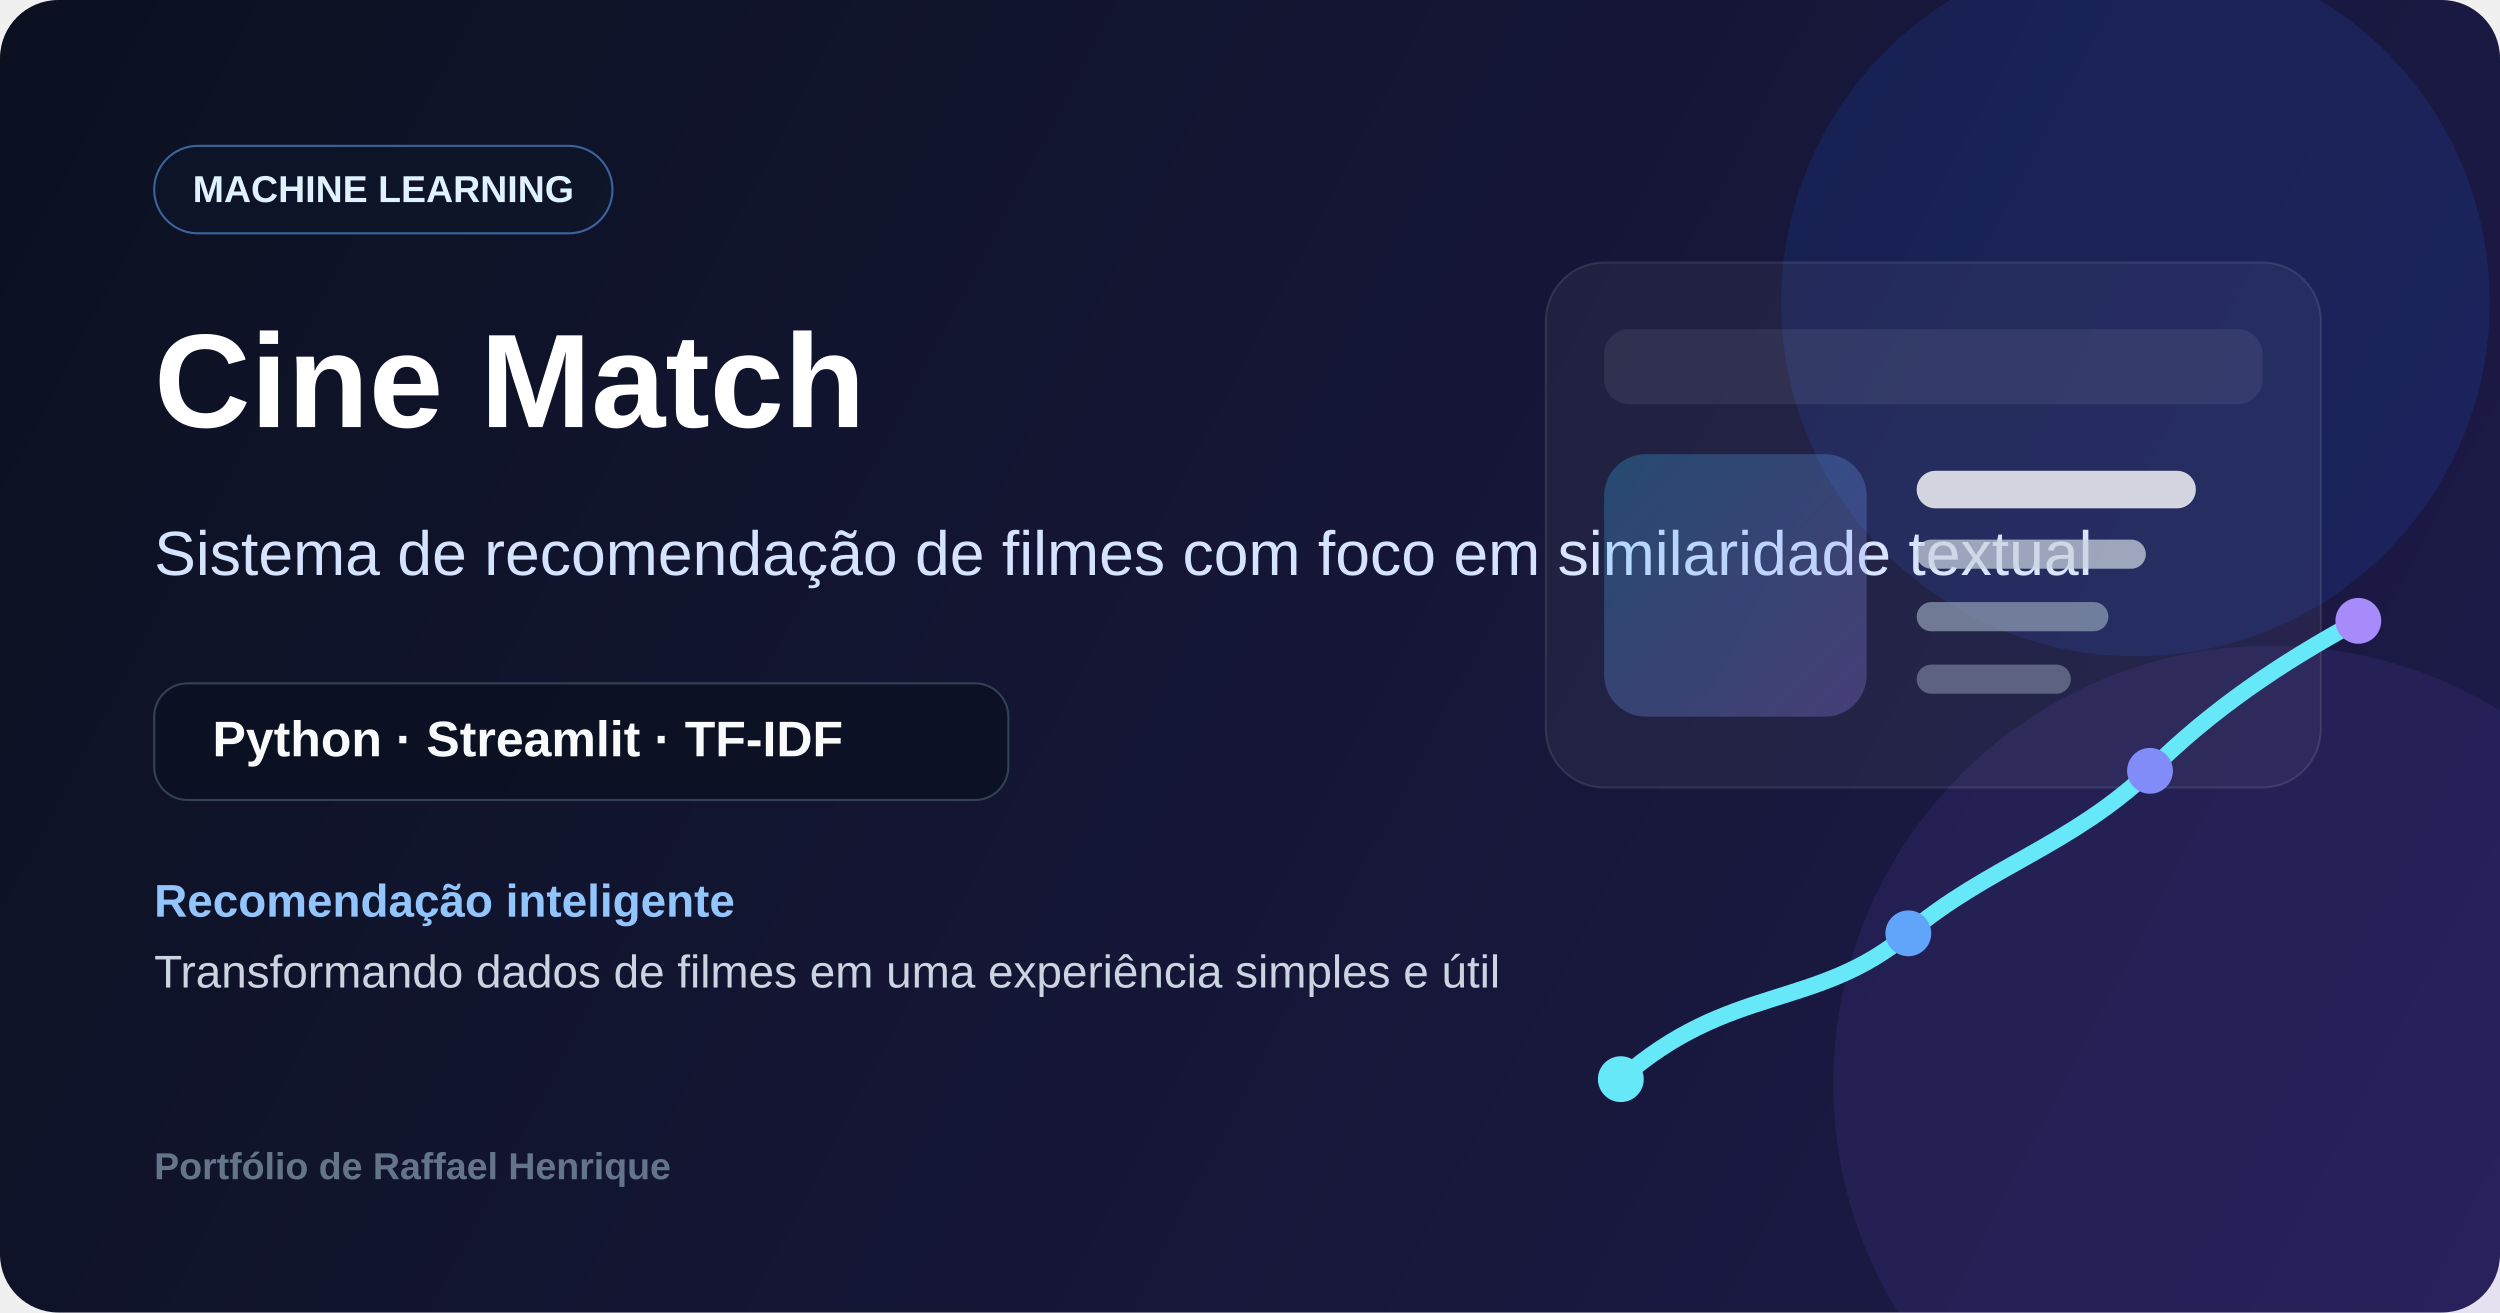
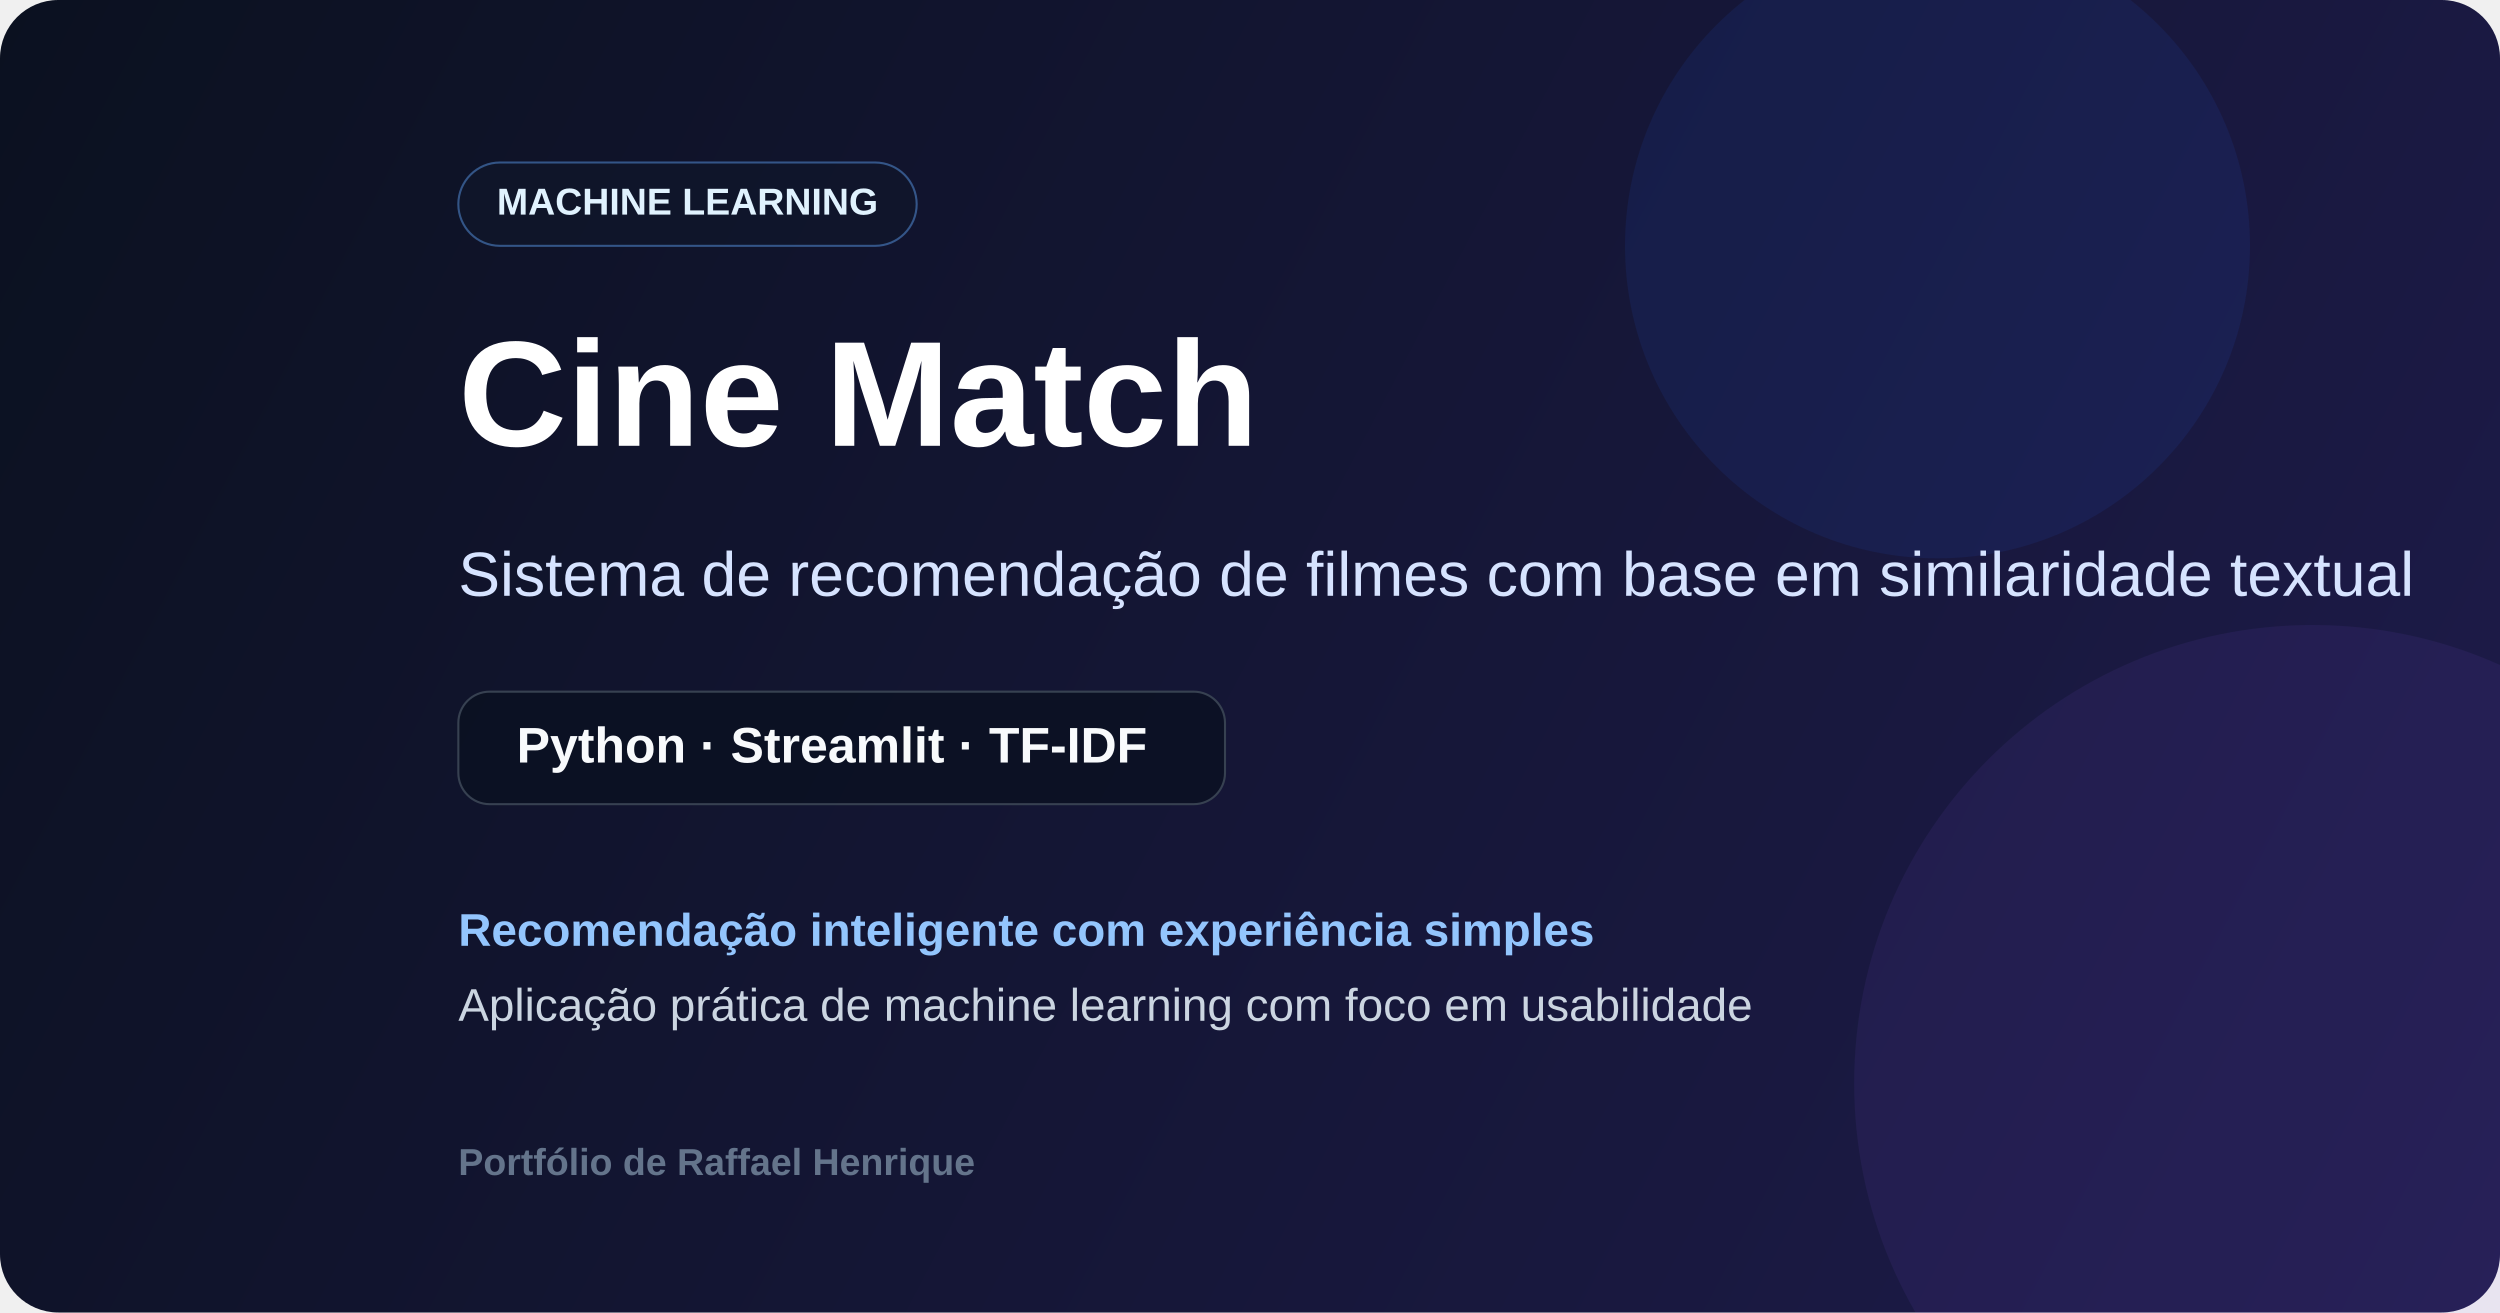
<svg xmlns="http://www.w3.org/2000/svg" width="1200" height="630" viewBox="0 0 1200 630" fill="none">
  <defs>
    <linearGradient id="bg" x1="0" y1="0" x2="1200" y2="630" gradientUnits="userSpaceOnUse">
      <stop stop-color="#0B1120" />
      <stop offset="1" stop-color="#1E1B4B" />
    </linearGradient>
-     <linearGradient id="accent" x1="0" y1="0" x2="1" y2="1">
-       <stop stop-color="#38BDF8" />
-       <stop offset="1" stop-color="#A78BFA" />
-     </linearGradient>
  </defs>
  <rect width="1200" height="630" rx="28" fill="url(#bg)" />
-   <circle cx="1025" cy="145" r="170" fill="#2563EB" fill-opacity="0.14" />
-   <circle cx="1090" cy="520" r="210" fill="#8B5CF6" fill-opacity="0.10" />
-   <rect x="74" y="70" width="220" height="42" rx="21" fill="#0F172A" fill-opacity="0.55" stroke="#60A5FA" stroke-opacity="0.55" />
-   <text x="184" y="97" text-anchor="middle" fill="#E0F2FE" font-family="Segoe UI, Arial, sans-serif" font-size="18" font-weight="700">MACHINE LEARNING</text>
-   <text x="74" y="205" fill="#FFFFFF" font-family="Segoe UI, Arial, sans-serif" font-size="64" font-weight="800">Cine Match</text>
-   <text x="74" y="276" fill="#D6E3FF" font-family="Segoe UI, Arial, sans-serif" font-size="30" font-weight="500">Sistema de recomendação de filmes com foco em similaridade textual</text>
-   <rect x="74" y="328" width="410" height="56" rx="16" fill="#0A1020" fill-opacity="0.72" stroke="#334155" />
-   <text x="102" y="363" fill="#F8FAFC" font-family="Segoe UI, Arial, sans-serif" font-size="24" font-weight="700">Python · Streamlit · TF-IDF</text>
-   <text x="74" y="440" fill="#93C5FD" font-family="Segoe UI, Arial, sans-serif" font-size="22" font-weight="700">Recomendação inteligente</text>
-   <text x="74" y="474" fill="#CBD5E1" font-family="Segoe UI, Arial, sans-serif" font-size="22" font-weight="500">Transformando dados de filmes em uma experiência simples e útil</text>
-   <rect x="742" y="126" width="372" height="252" rx="28" fill="#FFFFFF" fill-opacity="0.05" stroke="#FFFFFF" stroke-opacity="0.10" />
-   <rect x="770" y="158" width="316" height="36" rx="12" fill="#E2E8F0" fill-opacity="0.08" />
-   <rect x="770" y="218" width="126" height="126" rx="20" fill="url(#accent)" fill-opacity="0.26" />
-   <rect x="920" y="226" width="134" height="18" rx="9" fill="#F8FAFC" fill-opacity="0.82" />
-   <rect x="920" y="259" width="110" height="14" rx="7" fill="#CBD5E1" fill-opacity="0.72" />
-   <rect x="920" y="289" width="92" height="14" rx="7" fill="#94A3B8" fill-opacity="0.68" />
-   <rect x="920" y="319" width="74" height="14" rx="7" fill="#94A3B8" fill-opacity="0.50" />
-   <path d="M778 518C830 472 872 485 916 448C954 416 994 406 1032 370C1061 341 1095 318 1132 298" stroke="#67E8F9" stroke-width="8" stroke-linecap="round" />
-   <circle cx="778" cy="518" r="11" fill="#67E8F9" />
-   <circle cx="916" cy="448" r="11" fill="#60A5FA" />
-   <circle cx="1032" cy="370" r="11" fill="#818CF8" />
-   <circle cx="1132" cy="298" r="11" fill="#A78BFA" />
-   <text x="74" y="566" fill="#64748B" font-family="Segoe UI, Arial, sans-serif" font-size="18" font-weight="600">Portfólio de Raffael Henrique</text>
+   <circle cx="930" cy="118" r="150" fill="#2563EB" fill-opacity="0.10" />
+   <circle cx="1110" cy="520" r="220" fill="#8B5CF6" fill-opacity="0.08" />
+   <rect x="220" y="78" width="220" height="40" rx="20" fill="#0F172A" fill-opacity="0.60" stroke="#60A5FA" stroke-opacity="0.45" />
+   <text x="330" y="103" text-anchor="middle" fill="#E0F2FE" font-family="Segoe UI, Arial, sans-serif" font-size="18" font-weight="700">MACHINE LEARNING</text>
+   <text x="220" y="214" fill="#FFFFFF" font-family="Segoe UI, Arial, sans-serif" font-size="72" font-weight="800">Cine Match</text>
+   <text x="220" y="286" fill="#D6E3FF" font-family="Segoe UI, Arial, sans-serif" font-size="30" font-weight="500">Sistema de recomendação de filmes com base em similaridade textual</text>
+   <rect x="220" y="332" width="368" height="54" rx="15" fill="#0A1020" fill-opacity="0.76" stroke="#374151" />
+   <text x="248" y="366" fill="#F8FAFC" font-family="Segoe UI, Arial, sans-serif" font-size="24" font-weight="700">Python · Streamlit · TF-IDF</text>
+   <text x="220" y="454" fill="#93C5FD" font-family="Segoe UI, Arial, sans-serif" font-size="22" font-weight="700">Recomendação inteligente com experiência simples</text>
+   <text x="220" y="490" fill="#CBD5E1" font-family="Segoe UI, Arial, sans-serif" font-size="22" font-weight="500">Aplicação prática de machine learning com foco em usabilidade</text>
+   <text x="220" y="564" fill="#64748B" font-family="Segoe UI, Arial, sans-serif" font-size="18" font-weight="600">Portfólio de Raffael Henrique</text>
</svg>
